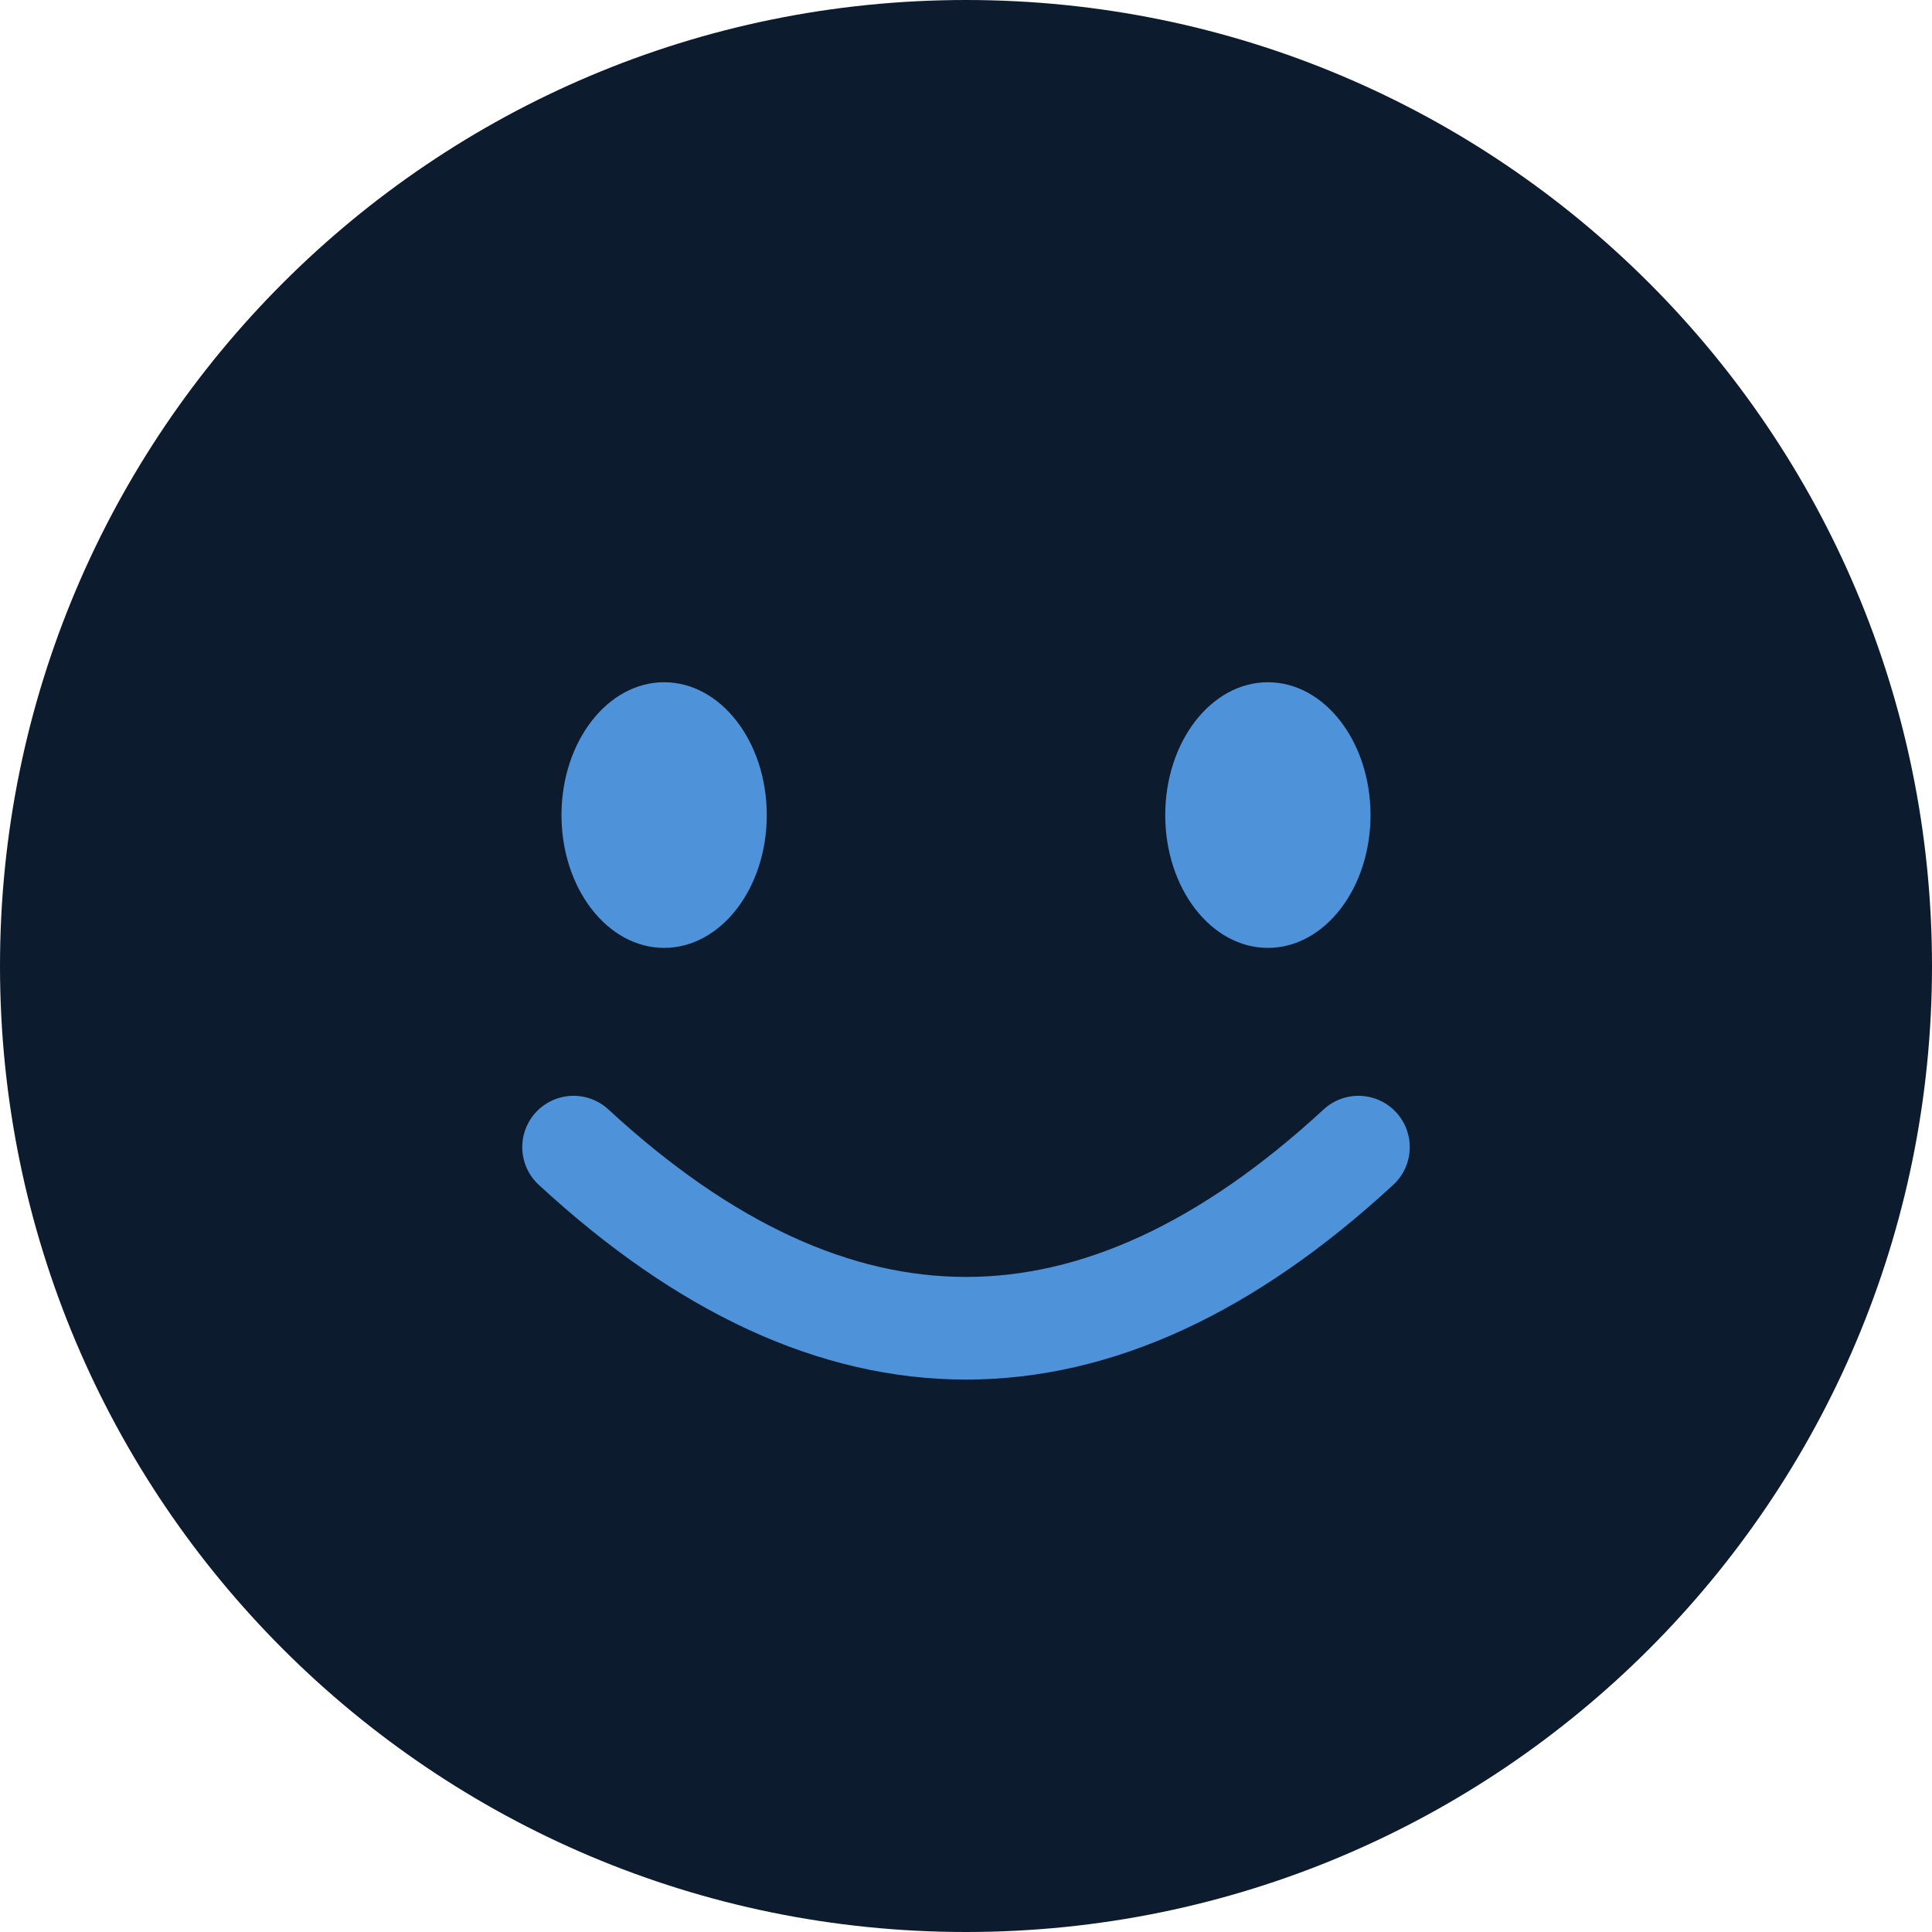
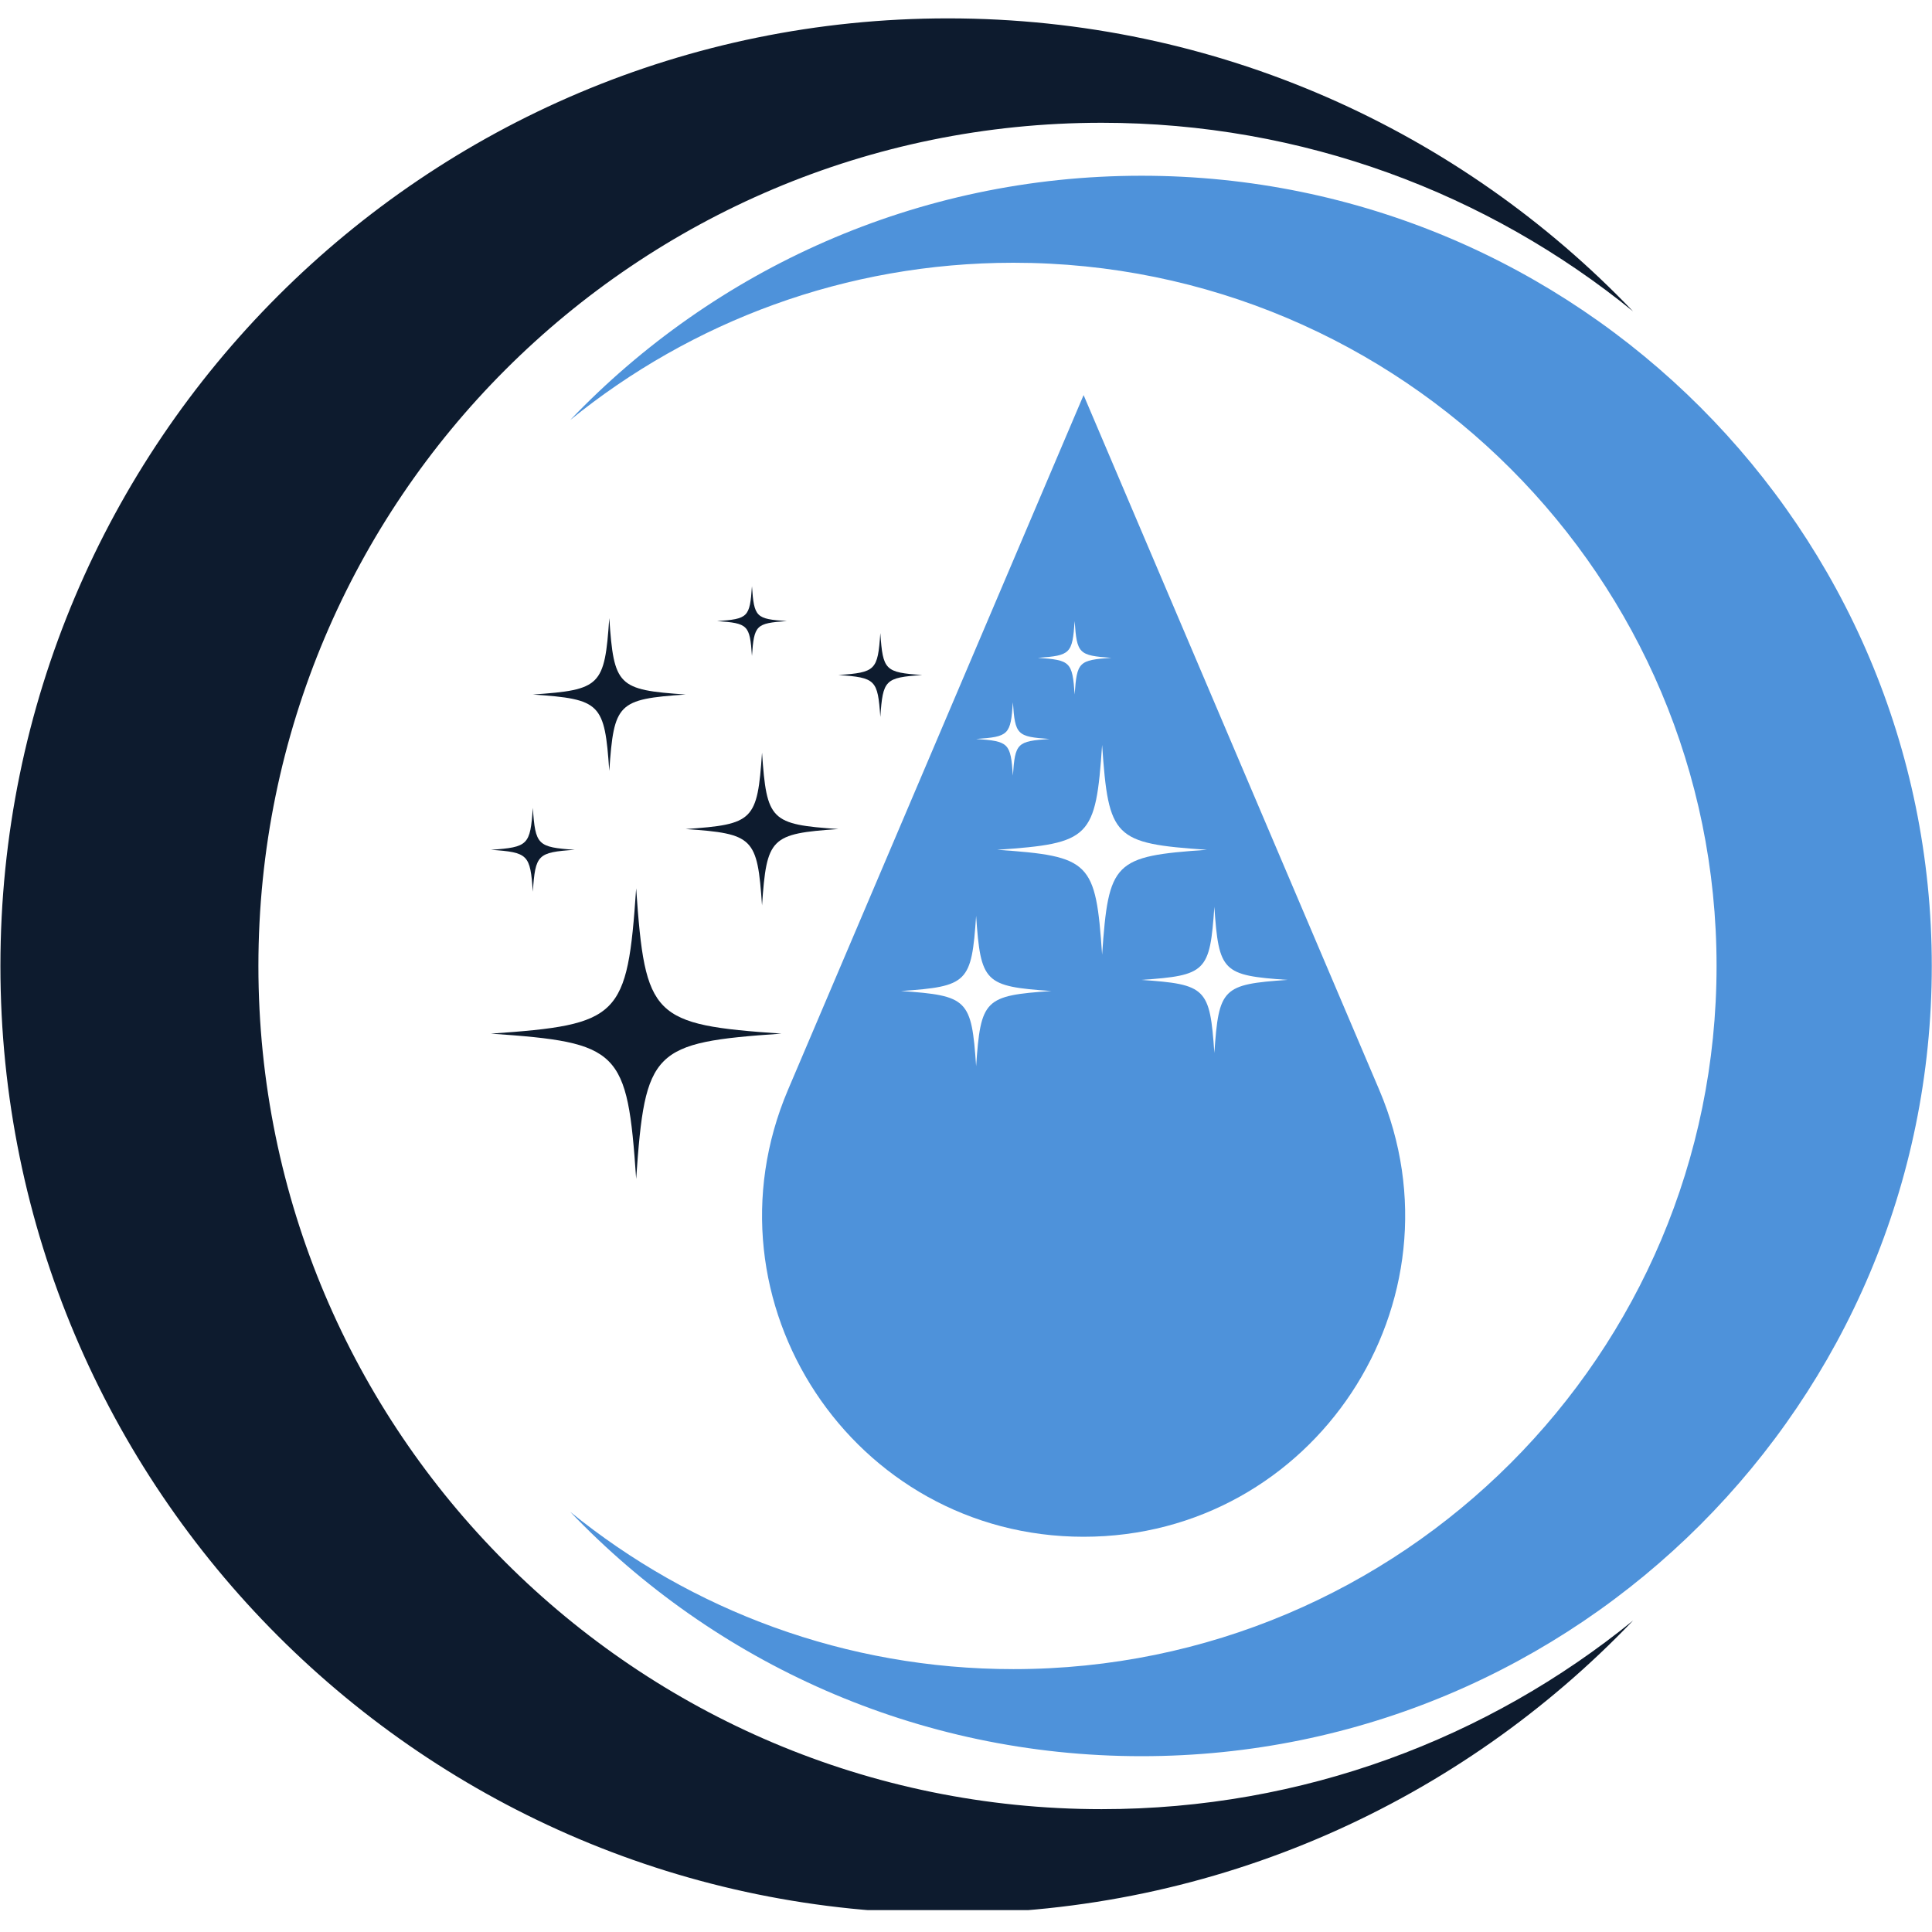
- <svg xmlns="http://www.w3.org/2000/svg" viewBox="0 0 64 64">
-   <circle cx="32" cy="32" r="32" fill="#0d1b2e" />
-   <ellipse cx="22" cy="27" rx="3.4" ry="4.4" fill="#4e92da" />
-   <ellipse cx="42" cy="27" rx="3.4" ry="4.4" fill="#4e92da" />
-   <path d="M19 38 Q32 50 45 38" fill="none" stroke="#4e92da" stroke-width="3.4" stroke-linecap="round" />
+ <svg xmlns="http://www.w3.org/2000/svg" width="144" zoomAndPan="magnify" viewBox="0 0 108 108" height="144" preserveAspectRatio="xMidYMid meet" version="1.0">
+   <defs>
+     <clipPath id="516073ec68">
+       <path d="M 0 1.027 L 92 1.027 L 92 106.777 L 0 106.777 Z M 0 1.027 " clip-rule="nonzero" />
+     </clipPath>
+   </defs>
+   <path fill="#0d1b2e" d="M 35.562 49.66 C 35.066 56.879 34.66 57.281 27.441 57.781 C 34.66 58.277 35.066 58.684 35.562 65.902 C 36.062 58.684 36.465 58.277 43.684 57.781 C 36.465 57.281 36.062 56.879 35.562 49.66 " fill-opacity="1" fill-rule="nonzero" />
+   <path fill="#0d1b2e" d="M 42.598 42.074 C 42.336 45.871 42.125 46.082 38.328 46.344 C 42.125 46.605 42.336 46.82 42.598 50.613 C 42.859 46.82 43.074 46.605 46.867 46.344 C 43.074 46.082 42.859 45.871 42.598 42.074 " fill-opacity="1" fill-rule="nonzero" />
+   <path fill="#0d1b2e" d="M 34.059 34.555 C 33.797 38.352 33.582 38.562 29.789 38.824 C 33.582 39.086 33.797 39.301 34.059 43.094 C 34.32 39.301 34.531 39.086 38.328 38.824 C 34.531 38.562 34.32 38.352 34.059 34.555 " fill-opacity="1" fill-rule="nonzero" />
+   <path fill="#0d1b2e" d="M 42.035 32.77 C 41.914 34.504 41.82 34.602 40.086 34.719 C 41.82 34.84 41.914 34.938 42.035 36.668 C 42.156 34.938 42.254 34.84 43.984 34.719 C 42.254 34.602 42.156 34.504 42.035 32.77 " fill-opacity="1" fill-rule="nonzero" />
+   <path fill="#0d1b2e" d="M 29.785 45.16 C 29.641 47.242 29.523 47.359 27.441 47.504 C 29.523 47.648 29.641 47.766 29.785 49.848 C 29.93 47.766 30.043 47.648 32.129 47.504 C 30.043 47.359 29.93 47.242 29.785 45.16 " fill-opacity="1" fill-rule="nonzero" />
+   <path fill="#0d1b2e" d="M 49.211 35.391 C 49.066 37.473 48.949 37.59 46.867 37.734 C 48.949 37.879 49.066 37.996 49.211 40.078 C 49.355 37.996 49.473 37.879 51.555 37.734 C 49.473 37.59 49.355 37.473 49.211 35.391 " fill-opacity="1" fill-rule="nonzero" />
+   <path fill="#4e92da" d="M 67.883 58.863 C 67.633 55.23 67.426 55.027 63.797 54.777 C 67.426 54.527 67.633 54.324 67.883 50.691 C 68.133 54.324 68.336 54.527 71.969 54.777 C 68.336 55.027 68.133 55.23 67.883 58.863 Z M 61.609 53.367 C 61.25 48.156 60.957 47.863 55.746 47.504 C 60.957 47.145 61.25 46.855 61.609 41.641 C 61.969 46.855 62.258 47.145 67.469 47.504 C 62.258 47.863 61.969 48.156 61.609 53.367 Z M 54.566 59.602 C 54.309 55.863 54.102 55.656 50.367 55.398 C 54.102 55.141 54.309 54.93 54.566 51.195 C 54.824 54.93 55.035 55.141 58.77 55.398 C 55.035 55.656 54.824 55.863 54.566 59.602 Z M 56.621 39.254 C 56.746 41.082 56.848 41.184 58.672 41.309 C 56.848 41.434 56.746 41.535 56.621 43.359 C 56.496 41.535 56.391 41.434 54.566 41.309 C 56.391 41.184 56.496 41.082 56.621 39.254 Z M 60.074 34.719 C 60.199 36.543 60.301 36.645 62.125 36.773 C 60.301 36.898 60.199 37 60.074 38.824 C 59.945 37 59.844 36.898 58.02 36.773 C 59.844 36.645 59.945 36.543 60.074 34.719 Z M 77.098 60.918 L 60.574 22.086 L 44.051 60.918 C 39.012 72.762 47.703 85.906 60.574 85.906 C 73.445 85.906 82.137 72.762 77.098 60.918 " fill-opacity="1" fill-rule="nonzero" />
+   <g clip-path="url(#516073ec68)">
+     <path fill="#0d1b2e" d="M 52.992 106.965 C 68.055 106.965 81.645 100.68 91.289 90.59 C 83.184 97.18 72.844 101.133 61.582 101.133 C 35.551 101.133 14.445 80.027 14.445 53.996 C 14.445 27.965 35.551 6.863 61.582 6.863 C 72.844 6.863 83.184 10.816 91.289 17.406 C 81.645 7.316 68.055 1.027 52.992 1.027 C 23.738 1.027 0.023 24.742 0.023 53.996 C 0.023 83.25 23.738 106.965 52.992 106.965 " fill-opacity="1" fill-rule="nonzero" />
+   </g>
+   <path fill="#4e92da" d="M 63.812 9.824 C 51.254 9.824 39.918 15.066 31.875 23.48 C 38.637 17.984 47.258 14.688 56.652 14.688 C 78.359 14.688 95.957 32.289 95.957 53.996 C 95.957 75.707 78.359 93.305 56.652 93.305 C 47.258 93.305 38.637 90.008 31.875 84.512 C 39.918 92.93 51.254 98.172 63.812 98.172 C 88.211 98.172 107.988 78.395 107.988 53.996 C 107.988 29.602 88.211 9.824 63.812 9.824 " fill-opacity="1" fill-rule="nonzero" />
</svg>
